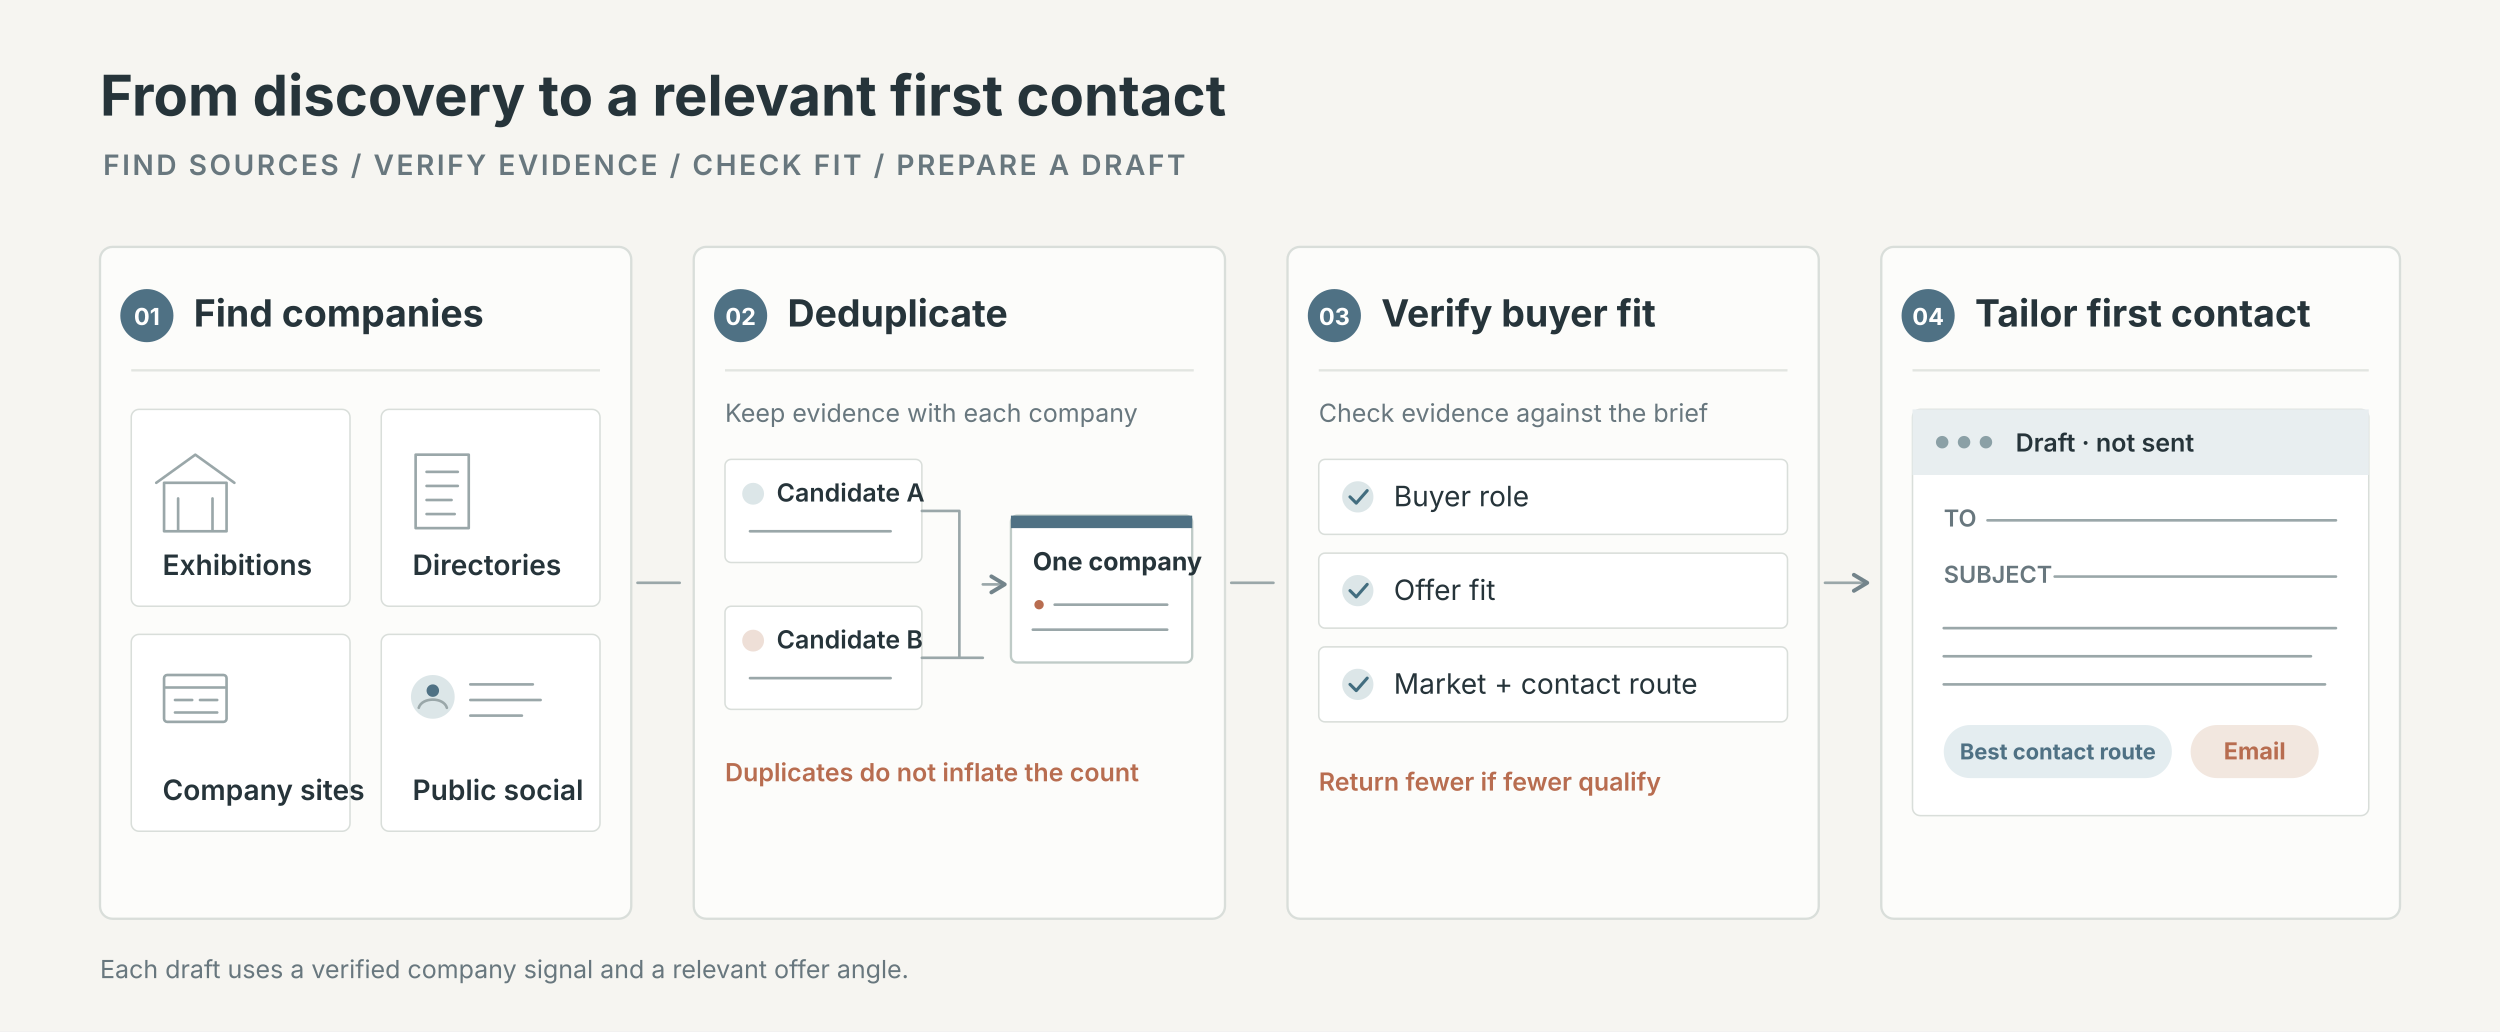
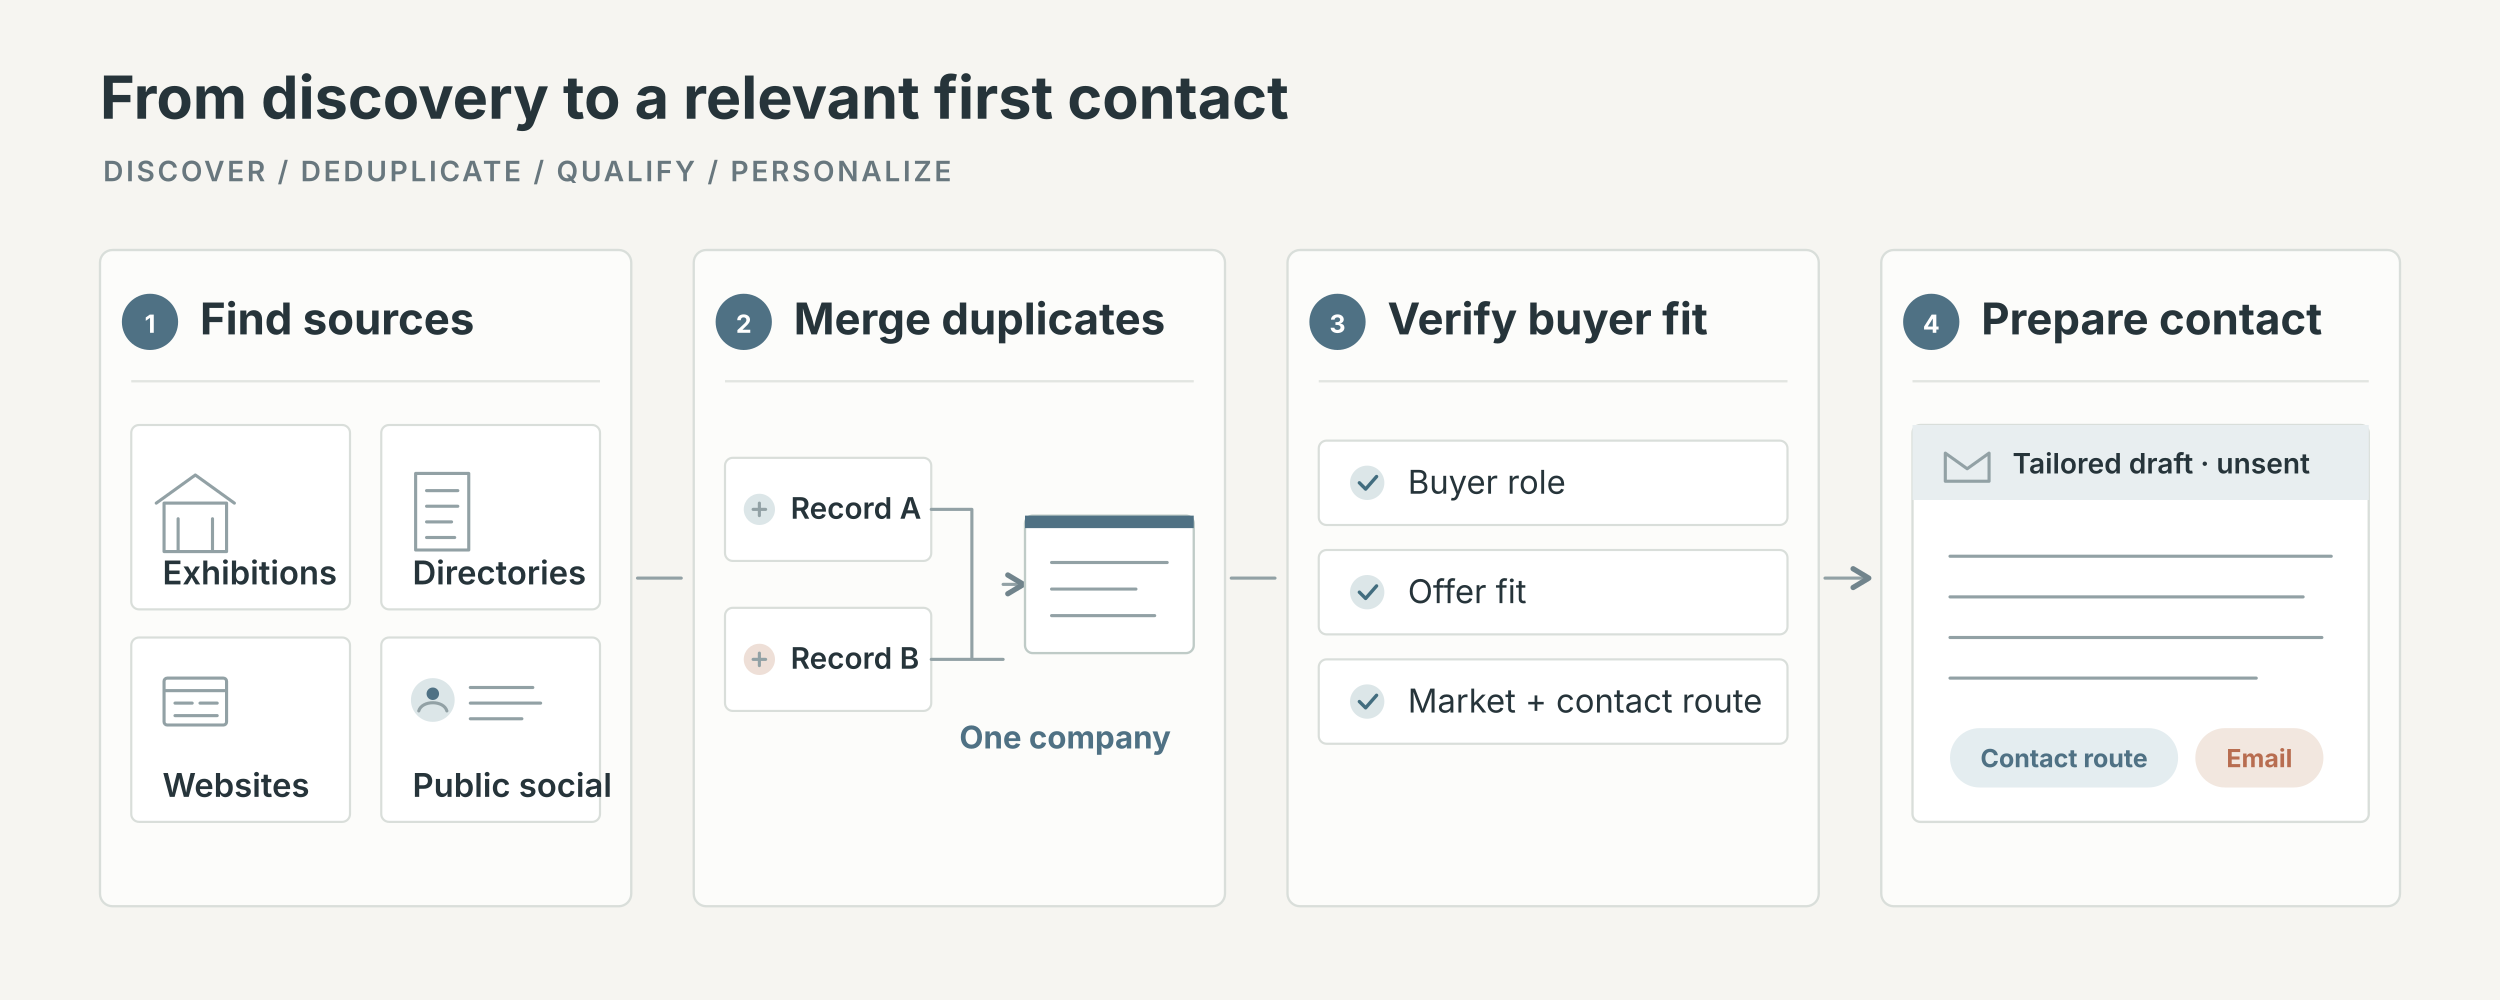
- <svg xmlns="http://www.w3.org/2000/svg" width="1600" height="660" viewBox="0 0 1600 660" role="img" aria-labelledby="title desc">
+ <svg xmlns="http://www.w3.org/2000/svg" width="1600" height="640" viewBox="0 0 1600 640" role="img" aria-labelledby="title desc">
  <defs>
    <marker id="arrow" markerWidth="8" markerHeight="8" refX="6" refY="4" orient="auto" markerUnits="strokeWidth">
-       <path d="M1 1l5 3-5 3" fill="none" stroke="#73848B" stroke-width="1.5" stroke-linecap="round" stroke-linejoin="round" />
+       <path d="M1 1l5 3-5 3" fill="none" stroke="#71848C" stroke-width="1.7" stroke-linecap="round" stroke-linejoin="round" />
    </marker>
    <style>
      text { font-family: Inter, ui-sans-serif, system-ui, -apple-system, BlinkMacSystemFont, "Segoe UI", sans-serif; }
      .ink { fill: #26343A; }
      .muted { fill: #68777E; }
      .blue { fill: #4F7184; }
      .rust { fill: #B86D50; }
-       .card { fill: #FCFCFA; stroke: #D9DEDA; stroke-width: 1.5; }
-       .line { fill: none; stroke: #9AA7A9; stroke-width: 1.7; stroke-linecap: round; stroke-linejoin: round; }
+       .panel { fill: #FCFCFA; stroke: #D9DEDA; stroke-width: 1.5; }
+       .tile { fill: #FFFFFF; stroke: #D9DEDA; stroke-width: 1.4; }
+       .line { fill: none; stroke: #92A1A5; stroke-width: 2; stroke-linecap: round; stroke-linejoin: round; }
    </style>
  </defs>
-   <rect width="1600" height="660" fill="#F6F5F1" />
-   <text x="64" y="74" class="ink" font-size="36" font-weight="650">From discovery to a relevant first contact</text>
-   <text x="66" y="112" class="muted" font-size="18" font-weight="600" letter-spacing="1.6">FIND SOURCES  /  VERIFY EVIDENCE  /  CHECK FIT  /  PREPARE A DRAFT</text>
-   <rect x="64" y="158" width="340" height="430" rx="8" class="card" />
-   <rect x="444" y="158" width="340" height="430" rx="8" class="card" />
-   <rect x="824" y="158" width="340" height="430" rx="8" class="card" />
-   <rect x="1204" y="158" width="332" height="430" rx="8" class="card" />
-   <path d="M408 373h27M788 373h27M1168 373h27" class="line" marker-end="url(#arrow)" />
-   <circle cx="94" cy="202" r="17" fill="#4F7184" />
-   <text x="94" y="208" text-anchor="middle" fill="#FFFFFF" font-size="15" font-weight="700">01</text>
-   <text x="124" y="209" class="ink" font-size="24" font-weight="650">Find companies</text>
-   <path d="M84 237h300" stroke="#E2E5E1" stroke-width="1.5" />
-   <rect x="84" y="262" width="140" height="126" rx="5" fill="#FFFFFF" stroke="#D9DEDA" />
-   <path d="M105 309h40v31h-40zM100 309l25-18 25 18M114 319v21M136 319v21" class="line" />
-   <text x="104" y="368" class="ink" font-size="18" font-weight="600">Exhibitions</text>
-   <rect x="244" y="262" width="140" height="126" rx="5" fill="#FFFFFF" stroke="#D9DEDA" />
-   <path d="M266 291h34v47h-34zM273 302h20M273 311h20M273 320h16M273 329h18" class="line" />
-   <text x="264" y="368" class="ink" font-size="18" font-weight="600">Directories</text>
-   <rect x="84" y="406" width="140" height="126" rx="5" fill="#FFFFFF" stroke="#D9DEDA" />
-   <rect x="105" y="432" width="40" height="30" rx="2" class="line" />
-   <path d="M106 440h38M112 448h11M128 448h11M112 456h27" class="line" />
-   <text x="104" y="512" class="ink" font-size="18" font-weight="600">Company sites</text>
-   <rect x="244" y="406" width="140" height="126" rx="5" fill="#FFFFFF" stroke="#D9DEDA" />
-   <circle cx="277" cy="446" r="14" fill="#DCE6E8" />
-   <circle cx="277" cy="442" r="4" fill="#4F7184" />
-   <path d="M268 453c2-7 16-7 18 0M301 438h40M301 448h45M301 458h33" class="line" />
-   <text x="264" y="512" class="ink" font-size="18" font-weight="600">Public social</text>
-   <circle cx="474" cy="202" r="17" fill="#4F7184" />
-   <text x="474" y="208" text-anchor="middle" fill="#FFFFFF" font-size="15" font-weight="700">02</text>
-   <text x="504" y="209" class="ink" font-size="24" font-weight="650">Deduplicate</text>
-   <path d="M464 237h300" stroke="#E2E5E1" stroke-width="1.5" />
-   <text x="464" y="270" class="muted" font-size="16">Keep evidence with each company</text>
-   <rect x="464" y="294" width="126" height="66" rx="4" fill="#FFFFFF" stroke="#D9DEDA" />
-   <circle cx="482" cy="316" r="7" fill="#DCE6E8" />
-   <text x="497" y="321" class="ink" font-size="16" font-weight="600">Candidate A</text>
-   <path d="M480 340h90" class="line" />
-   <rect x="464" y="388" width="126" height="66" rx="4" fill="#FFFFFF" stroke="#D9DEDA" />
-   <circle cx="482" cy="410" r="7" fill="#EEDFD7" />
-   <text x="497" y="415" class="ink" font-size="16" font-weight="600">Candidate B</text>
-   <path d="M480 434h90" class="line" />
-   <path d="M590 327h24v94h15M590 421h24v0M629 374h14" class="line" marker-end="url(#arrow)" />
-   <rect x="647" y="330" width="116" height="94" rx="4" fill="#FFFFFF" stroke="#BFCBC7" stroke-width="1.5" />
-   <rect x="647" y="330" width="116" height="8" fill="#4F7184" />
-   <text x="661" y="365" class="ink" font-size="16" font-weight="650">One company</text>
-   <circle cx="665" cy="387" r="3" fill="#B86D50" />
-   <path d="M675 387h72M661 403h86" class="line" />
-   <text x="464" y="500" class="rust" font-size="16" font-weight="600">Duplicates do not inflate the count</text>
-   <circle cx="854" cy="202" r="17" fill="#4F7184" />
-   <text x="854" y="208" text-anchor="middle" fill="#FFFFFF" font-size="15" font-weight="700">03</text>
-   <text x="884" y="209" class="ink" font-size="24" font-weight="650">Verify buyer fit</text>
-   <path d="M844 237h300" stroke="#E2E5E1" stroke-width="1.5" />
-   <text x="844" y="270" class="muted" font-size="16">Check evidence against the brief</text>
-   <rect x="844" y="294" width="300" height="48" rx="4" fill="#FFFFFF" stroke="#D9DEDA" />
-   <circle cx="869" cy="318" r="10" fill="#DCE6E8" />
-   <path d="M864 318l4 4 7-8" fill="none" stroke="#426D7F" stroke-width="2" stroke-linecap="round" stroke-linejoin="round" />
-   <text x="892" y="324" class="ink" font-size="18">Buyer role</text>
-   <rect x="844" y="354" width="300" height="48" rx="4" fill="#FFFFFF" stroke="#D9DEDA" />
-   <circle cx="869" cy="378" r="10" fill="#DCE6E8" />
-   <path d="M864 378l4 4 7-8" fill="none" stroke="#426D7F" stroke-width="2" stroke-linecap="round" stroke-linejoin="round" />
-   <text x="892" y="384" class="ink" font-size="18">Offer fit</text>
-   <rect x="844" y="414" width="300" height="48" rx="4" fill="#FFFFFF" stroke="#D9DEDA" />
-   <circle cx="869" cy="438" r="10" fill="#DCE6E8" />
-   <path d="M864 438l4 4 7-8" fill="none" stroke="#426D7F" stroke-width="2" stroke-linecap="round" stroke-linejoin="round" />
-   <text x="892" y="444" class="ink" font-size="18">Market + contact route</text>
-   <text x="844" y="506" class="rust" font-size="16" font-weight="600">Return fewer if fewer qualify</text>
-   <circle cx="1234" cy="202" r="17" fill="#4F7184" />
-   <text x="1234" y="208" text-anchor="middle" fill="#FFFFFF" font-size="15" font-weight="700">04</text>
-   <text x="1264" y="209" class="ink" font-size="24" font-weight="650">Tailor first contact</text>
-   <path d="M1224 237h292" stroke="#E2E5E1" stroke-width="1.5" />
-   <rect x="1224" y="262" width="292" height="260" rx="5" fill="#FFFFFF" stroke="#D9DEDA" />
-   <rect x="1224" y="262" width="292" height="42" fill="#E8EEF0" />
-   <circle cx="1243" cy="283" r="4" fill="#8BA0A6" />
-   <circle cx="1257" cy="283" r="4" fill="#8BA0A6" />
-   <circle cx="1271" cy="283" r="4" fill="#8BA0A6" />
-   <text x="1290" y="289" class="ink" font-size="16" font-weight="600">Draft · not sent</text>
-   <text x="1244" y="337" class="muted" font-size="15" font-weight="600">TO</text>
-   <path d="M1272 333h223" class="line" />
-   <text x="1244" y="373" class="muted" font-size="15" font-weight="600">SUBJECT</text>
-   <path d="M1315 369h180M1244 402h251M1244 420h235M1244 438h244" class="line" />
-   <rect x="1244" y="464" width="146" height="34" rx="17" fill="#E4EDF0" />
-   <text x="1317" y="486" text-anchor="middle" class="blue" font-size="14" font-weight="650">Best contact route</text>
-   <rect x="1402" y="464" width="82" height="34" rx="17" fill="#F2E7DF" />
-   <text x="1443" y="486" text-anchor="middle" class="rust" font-size="15" font-weight="650">Email</text>
-   <text x="64" y="626" class="muted" font-size="16">Each draft uses a verified company signal and a relevant offer angle.</text>
+   <rect width="1600" height="640" fill="#F6F5F1" />
+   <text x="64" y="76" class="ink" font-size="38" font-weight="650">From discovery to a relevant first contact</text>
+   <text x="66" y="116" class="muted" font-size="18" font-weight="600" letter-spacing="1.7">DISCOVER  /  DEDUPLICATE  /  QUALIFY  /  PERSONALIZE</text>
+   <rect x="64" y="160" width="340" height="420" rx="8" class="panel" />
+   <rect x="444" y="160" width="340" height="420" rx="8" class="panel" />
+   <rect x="824" y="160" width="340" height="420" rx="8" class="panel" />
+   <rect x="1204" y="160" width="332" height="420" rx="8" class="panel" />
+   <path d="M408 370h28M788 370h28M1168 370h28" class="line" marker-end="url(#arrow)" />
+   <circle cx="96" cy="206" r="18" fill="#4F7184" />
+   <text x="96" y="213" text-anchor="middle" fill="#FFFFFF" font-size="16" font-weight="700">1</text>
+   <text x="128" y="214" class="ink" font-size="28" font-weight="650">Find sources</text>
+   <path d="M84 244h300" stroke="#E2E5E1" stroke-width="1.5" />
+   <rect x="84" y="272" width="140" height="118" rx="5" class="tile" />
+   <path d="M105 322h40v31h-40zM100 322l25-18 25 18M114 332v21M136 332v21" class="line" />
+   <text x="104" y="374" class="ink" font-size="21" font-weight="600">Exhibitions</text>
+   <rect x="244" y="272" width="140" height="118" rx="5" class="tile" />
+   <path d="M266 303h34v49h-34zM273 314h20M273 324h20M273 334h16M273 344h18" class="line" />
+   <text x="264" y="374" class="ink" font-size="21" font-weight="600">Directories</text>
+   <rect x="84" y="408" width="140" height="118" rx="5" class="tile" />
+   <rect x="105" y="434" width="40" height="30" rx="2" class="line" />
+   <path d="M106 442h38M112 450h11M128 450h11M112 458h27" class="line" />
+   <text x="104" y="510" class="ink" font-size="21" font-weight="600">Websites</text>
+   <rect x="244" y="408" width="140" height="118" rx="5" class="tile" />
+   <circle cx="277" cy="448" r="14" fill="#DCE6E8" />
+   <circle cx="277" cy="444" r="4" fill="#4F7184" />
+   <path d="M268 455c2-7 16-7 18 0M301 440h40M301 450h45M301 460h33" class="line" />
+   <text x="264" y="510" class="ink" font-size="21" font-weight="600">Public social</text>
+   <circle cx="476" cy="206" r="18" fill="#4F7184" />
+   <text x="476" y="213" text-anchor="middle" fill="#FFFFFF" font-size="16" font-weight="700">2</text>
+   <text x="508" y="214" class="ink" font-size="28" font-weight="650">Merge duplicates</text>
+   <path d="M464 244h300" stroke="#E2E5E1" stroke-width="1.5" />
+   <rect x="464" y="293" width="132" height="66" rx="5" class="tile" />
+   <circle cx="486" cy="326" r="10" fill="#DCE6E8" />
+   <path d="M482 326h8M486 322v8" class="line" />
+   <text x="506" y="332" class="ink" font-size="19" font-weight="600">Record A</text>
+   <rect x="464" y="389" width="132" height="66" rx="5" class="tile" />
+   <circle cx="486" cy="422" r="10" fill="#EEDFD7" />
+   <path d="M482 422h8M486 418v8" class="line" />
+   <text x="506" y="428" class="ink" font-size="19" font-weight="600">Record B</text>
+   <path d="M596 326h26v96h20M596 422h26M642 374h13" class="line" marker-end="url(#arrow)" />
+   <rect x="656" y="330" width="108" height="88" rx="5" fill="#FFFFFF" stroke="#BFCBC7" stroke-width="1.5" />
+   <rect x="656" y="330" width="108" height="8" fill="#4F7184" />
+   <path d="M673 360h74M673 377h54M673 394h66" class="line" />
+   <text x="614" y="479" class="blue" font-size="20" font-weight="650">One company</text>
+   <circle cx="856" cy="206" r="18" fill="#4F7184" />
+   <text x="856" y="213" text-anchor="middle" fill="#FFFFFF" font-size="16" font-weight="700">3</text>
+   <text x="888" y="214" class="ink" font-size="28" font-weight="650">Verify buyer fit</text>
+   <path d="M844 244h300" stroke="#E2E5E1" stroke-width="1.5" />
+   <rect x="844" y="282" width="300" height="54" rx="5" class="tile" />
+   <circle cx="875" cy="309" r="11" fill="#DCE6E8" />
+   <path d="M870 309l4 4 7-8" fill="none" stroke="#426D7F" stroke-width="2.2" stroke-linecap="round" stroke-linejoin="round" />
+   <text x="901" y="316" class="ink" font-size="21">Buyer role</text>
+   <rect x="844" y="352" width="300" height="54" rx="5" class="tile" />
+   <circle cx="875" cy="379" r="11" fill="#DCE6E8" />
+   <path d="M870 379l4 4 7-8" fill="none" stroke="#426D7F" stroke-width="2.2" stroke-linecap="round" stroke-linejoin="round" />
+   <text x="901" y="386" class="ink" font-size="21">Offer fit</text>
+   <rect x="844" y="422" width="300" height="54" rx="5" class="tile" />
+   <circle cx="875" cy="449" r="11" fill="#DCE6E8" />
+   <path d="M870 449l4 4 7-8" fill="none" stroke="#426D7F" stroke-width="2.2" stroke-linecap="round" stroke-linejoin="round" />
+   <text x="901" y="456" class="ink" font-size="21">Market + contact route</text>
+   <circle cx="1236" cy="206" r="18" fill="#4F7184" />
+   <text x="1236" y="213" text-anchor="middle" fill="#FFFFFF" font-size="16" font-weight="700">4</text>
+   <text x="1268" y="214" class="ink" font-size="28" font-weight="650">Prepare contact</text>
+   <path d="M1224 244h292" stroke="#E2E5E1" stroke-width="1.5" />
+   <rect x="1224" y="272" width="292" height="254" rx="5" fill="#FFFFFF" stroke="#D9DEDA" stroke-width="1.5" />
+   <rect x="1224" y="272" width="292" height="48" fill="#E8EEF0" />
+   <path d="M1245 290l14 10 14-10M1245 290v18h28v-18" class="line" />
+   <text x="1288" y="303" class="ink" font-size="18" font-weight="600">Tailored draft · unsent</text>
+   <path d="M1248 356h244M1248 382h226M1248 408h238M1248 434h196" class="line" />
+   <rect x="1248" y="466" width="146" height="38" rx="19" fill="#E4EDF0" />
+   <text x="1321" y="491" text-anchor="middle" class="blue" font-size="16" font-weight="650">Contact route</text>
+   <rect x="1405" y="466" width="82" height="38" rx="19" fill="#F2E7DF" />
+   <text x="1446" y="491" text-anchor="middle" class="rust" font-size="16" font-weight="650">Email</text>
</svg>
